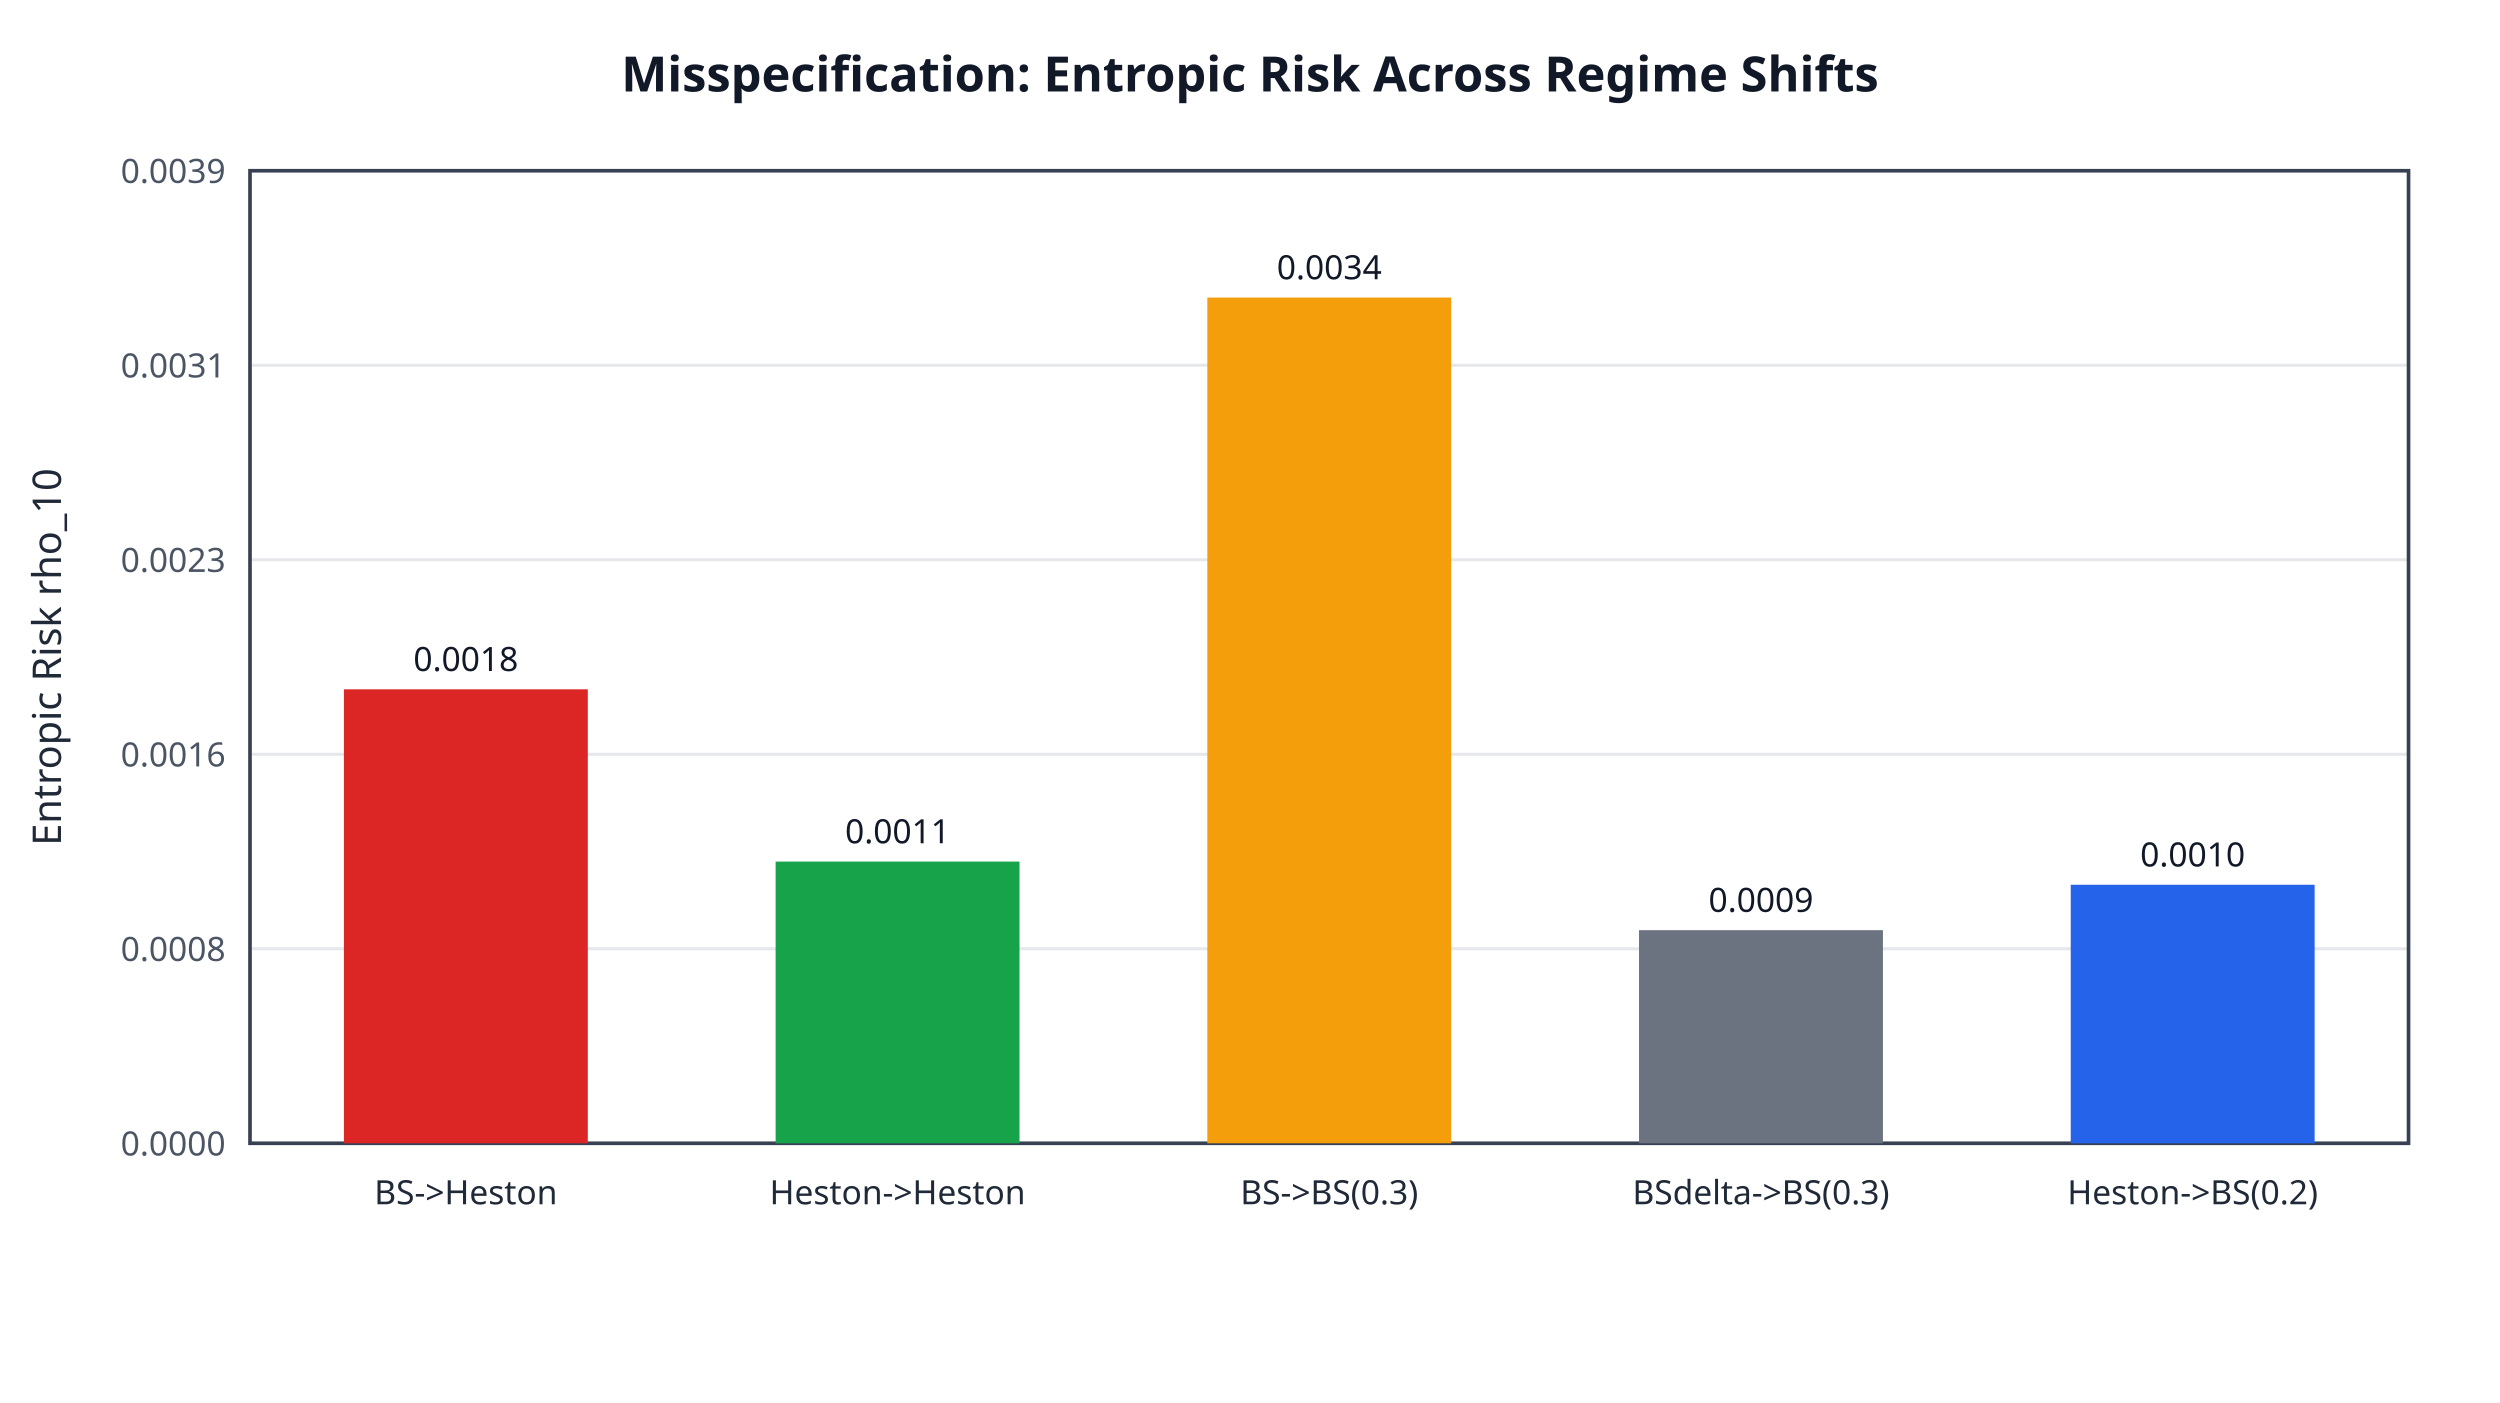
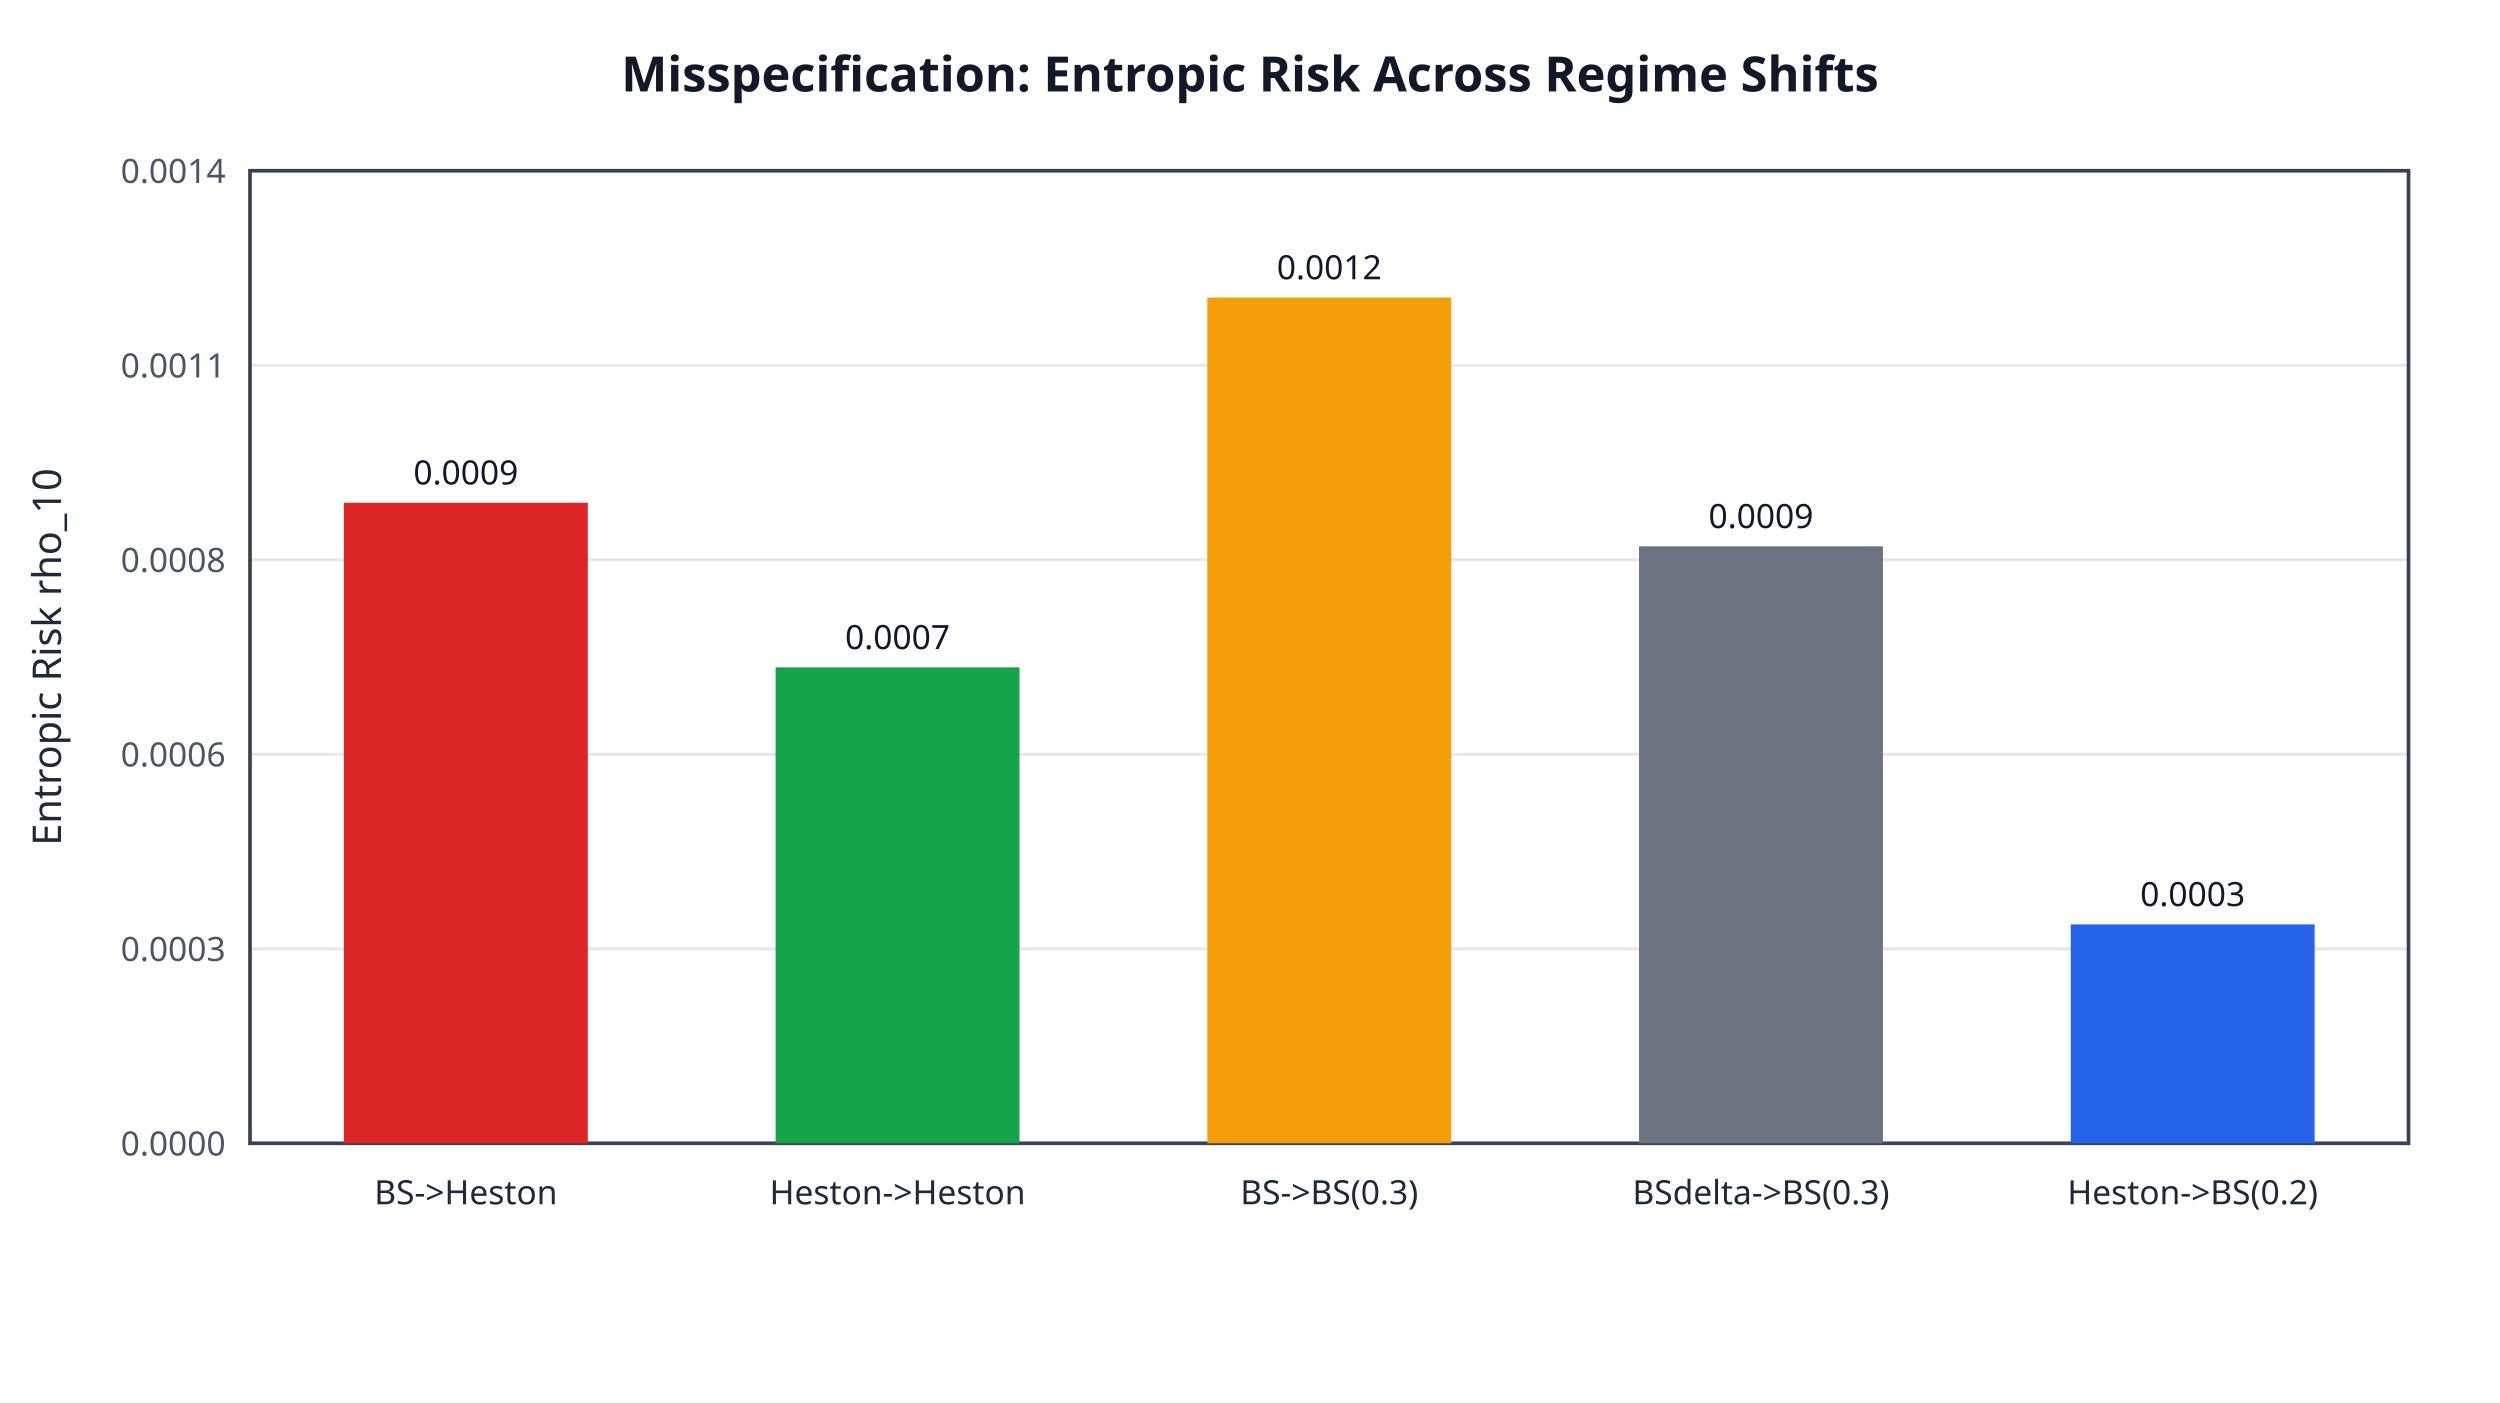
<svg xmlns="http://www.w3.org/2000/svg" width="820" height="460" viewBox="0 0 820 460">
  <rect width="820" height="460" fill="#ffffff" />
  <text x="410" y="30" text-anchor="middle" font-family="sans-serif" font-size="16" font-weight="bold" fill="#111827">Misspecification: Entropic Risk Across Regime Shifts</text>
  <line x1="82" y1="375.0" x2="790.0" y2="375.0" stroke="#e5e7eb" stroke-width="1" />
  <text x="74.0" y="379.0" text-anchor="end" font-family="sans-serif" font-size="11" fill="#4b5563">0.0000</text>
  <line x1="82" y1="311.2" x2="790.0" y2="311.2" stroke="#e5e7eb" stroke-width="1" />
-   <text x="74.0" y="315.2" text-anchor="end" font-family="sans-serif" font-size="11" fill="#4b5563">0.0008</text>
+   <text x="74.0" y="315.2" text-anchor="end" font-family="sans-serif" font-size="11" fill="#4b5563">0.0003</text>
  <line x1="82" y1="247.4" x2="790.0" y2="247.4" stroke="#e5e7eb" stroke-width="1" />
-   <text x="74.0" y="251.4" text-anchor="end" font-family="sans-serif" font-size="11" fill="#4b5563">0.0016</text>
+   <text x="74.0" y="251.4" text-anchor="end" font-family="sans-serif" font-size="11" fill="#4b5563">0.0006</text>
  <line x1="82" y1="183.6" x2="790.0" y2="183.6" stroke="#e5e7eb" stroke-width="1" />
-   <text x="74.0" y="187.6" text-anchor="end" font-family="sans-serif" font-size="11" fill="#4b5563">0.0023</text>
+   <text x="74.0" y="187.6" text-anchor="end" font-family="sans-serif" font-size="11" fill="#4b5563">0.0008</text>
  <line x1="82" y1="119.8" x2="790.0" y2="119.8" stroke="#e5e7eb" stroke-width="1" />
-   <text x="74.0" y="123.8" text-anchor="end" font-family="sans-serif" font-size="11" fill="#4b5563">0.0031</text>
+   <text x="74.0" y="123.8" text-anchor="end" font-family="sans-serif" font-size="11" fill="#4b5563">0.0011</text>
  <line x1="82" y1="56.0" x2="790.0" y2="56.0" stroke="#e5e7eb" stroke-width="1" />
-   <text x="74.0" y="60.0" text-anchor="end" font-family="sans-serif" font-size="11" fill="#4b5563">0.0039</text>
+   <text x="74.0" y="60.0" text-anchor="end" font-family="sans-serif" font-size="11" fill="#4b5563">0.0014</text>
  <rect x="82" y="56" width="708" height="319" fill="none" stroke="#374151" stroke-width="1.2" />
  <text x="20" y="215.5" text-anchor="middle" font-family="sans-serif" font-size="13" fill="#1f2937" transform="rotate(-90 20 215.5)">Entropic Risk rho_10</text>
-   <rect x="112.8" y="226.1" width="80.0" height="148.9" fill="#dc2626" />
-   <text x="152.8" y="220.1" text-anchor="middle" font-family="sans-serif" font-size="11" fill="#111827">0.0018</text>
+   <rect x="112.8" y="164.9" width="80.0" height="210.1" fill="#dc2626" />
+   <text x="152.8" y="158.9" text-anchor="middle" font-family="sans-serif" font-size="11" fill="#111827">0.0009</text>
  <text x="152.8" y="395.0" text-anchor="middle" font-family="sans-serif" font-size="11" fill="#1f2937">BS-&gt;Heston</text>
-   <rect x="254.4" y="282.6" width="80.0" height="92.4" fill="#16a34a" />
-   <text x="294.4" y="276.6" text-anchor="middle" font-family="sans-serif" font-size="11" fill="#111827">0.0011</text>
+   <rect x="254.4" y="218.9" width="80.0" height="156.1" fill="#16a34a" />
+   <text x="294.4" y="212.9" text-anchor="middle" font-family="sans-serif" font-size="11" fill="#111827">0.0007</text>
  <text x="294.4" y="395.0" text-anchor="middle" font-family="sans-serif" font-size="11" fill="#1f2937">Heston-&gt;Heston</text>
  <rect x="396.0" y="97.6" width="80.0" height="277.4" fill="#f59e0b" />
-   <text x="436.0" y="91.6" text-anchor="middle" font-family="sans-serif" font-size="11" fill="#111827">0.0034</text>
+   <text x="436.0" y="91.6" text-anchor="middle" font-family="sans-serif" font-size="11" fill="#111827">0.0012</text>
  <text x="436.0" y="395.0" text-anchor="middle" font-family="sans-serif" font-size="11" fill="#1f2937">BS-&gt;BS(0.3)</text>
-   <rect x="537.6" y="305.1" width="80.0" height="69.9" fill="#6b7280" />
-   <text x="577.6" y="299.1" text-anchor="middle" font-family="sans-serif" font-size="11" fill="#111827">0.0009</text>
+   <rect x="537.6" y="179.2" width="80.0" height="195.8" fill="#6b7280" />
+   <text x="577.6" y="173.2" text-anchor="middle" font-family="sans-serif" font-size="11" fill="#111827">0.0009</text>
  <text x="577.6" y="395.0" text-anchor="middle" font-family="sans-serif" font-size="11" fill="#1f2937">BSdelta-&gt;BS(0.3)</text>
-   <rect x="679.2" y="290.2" width="80.0" height="84.8" fill="#2563eb" />
-   <text x="719.2" y="284.2" text-anchor="middle" font-family="sans-serif" font-size="11" fill="#111827">0.0010</text>
+   <rect x="679.2" y="303.2" width="80.0" height="71.8" fill="#2563eb" />
+   <text x="719.2" y="297.2" text-anchor="middle" font-family="sans-serif" font-size="11" fill="#111827">0.0003</text>
  <text x="719.2" y="395.0" text-anchor="middle" font-family="sans-serif" font-size="11" fill="#1f2937">Heston-&gt;BS(0.2)</text>
</svg>
